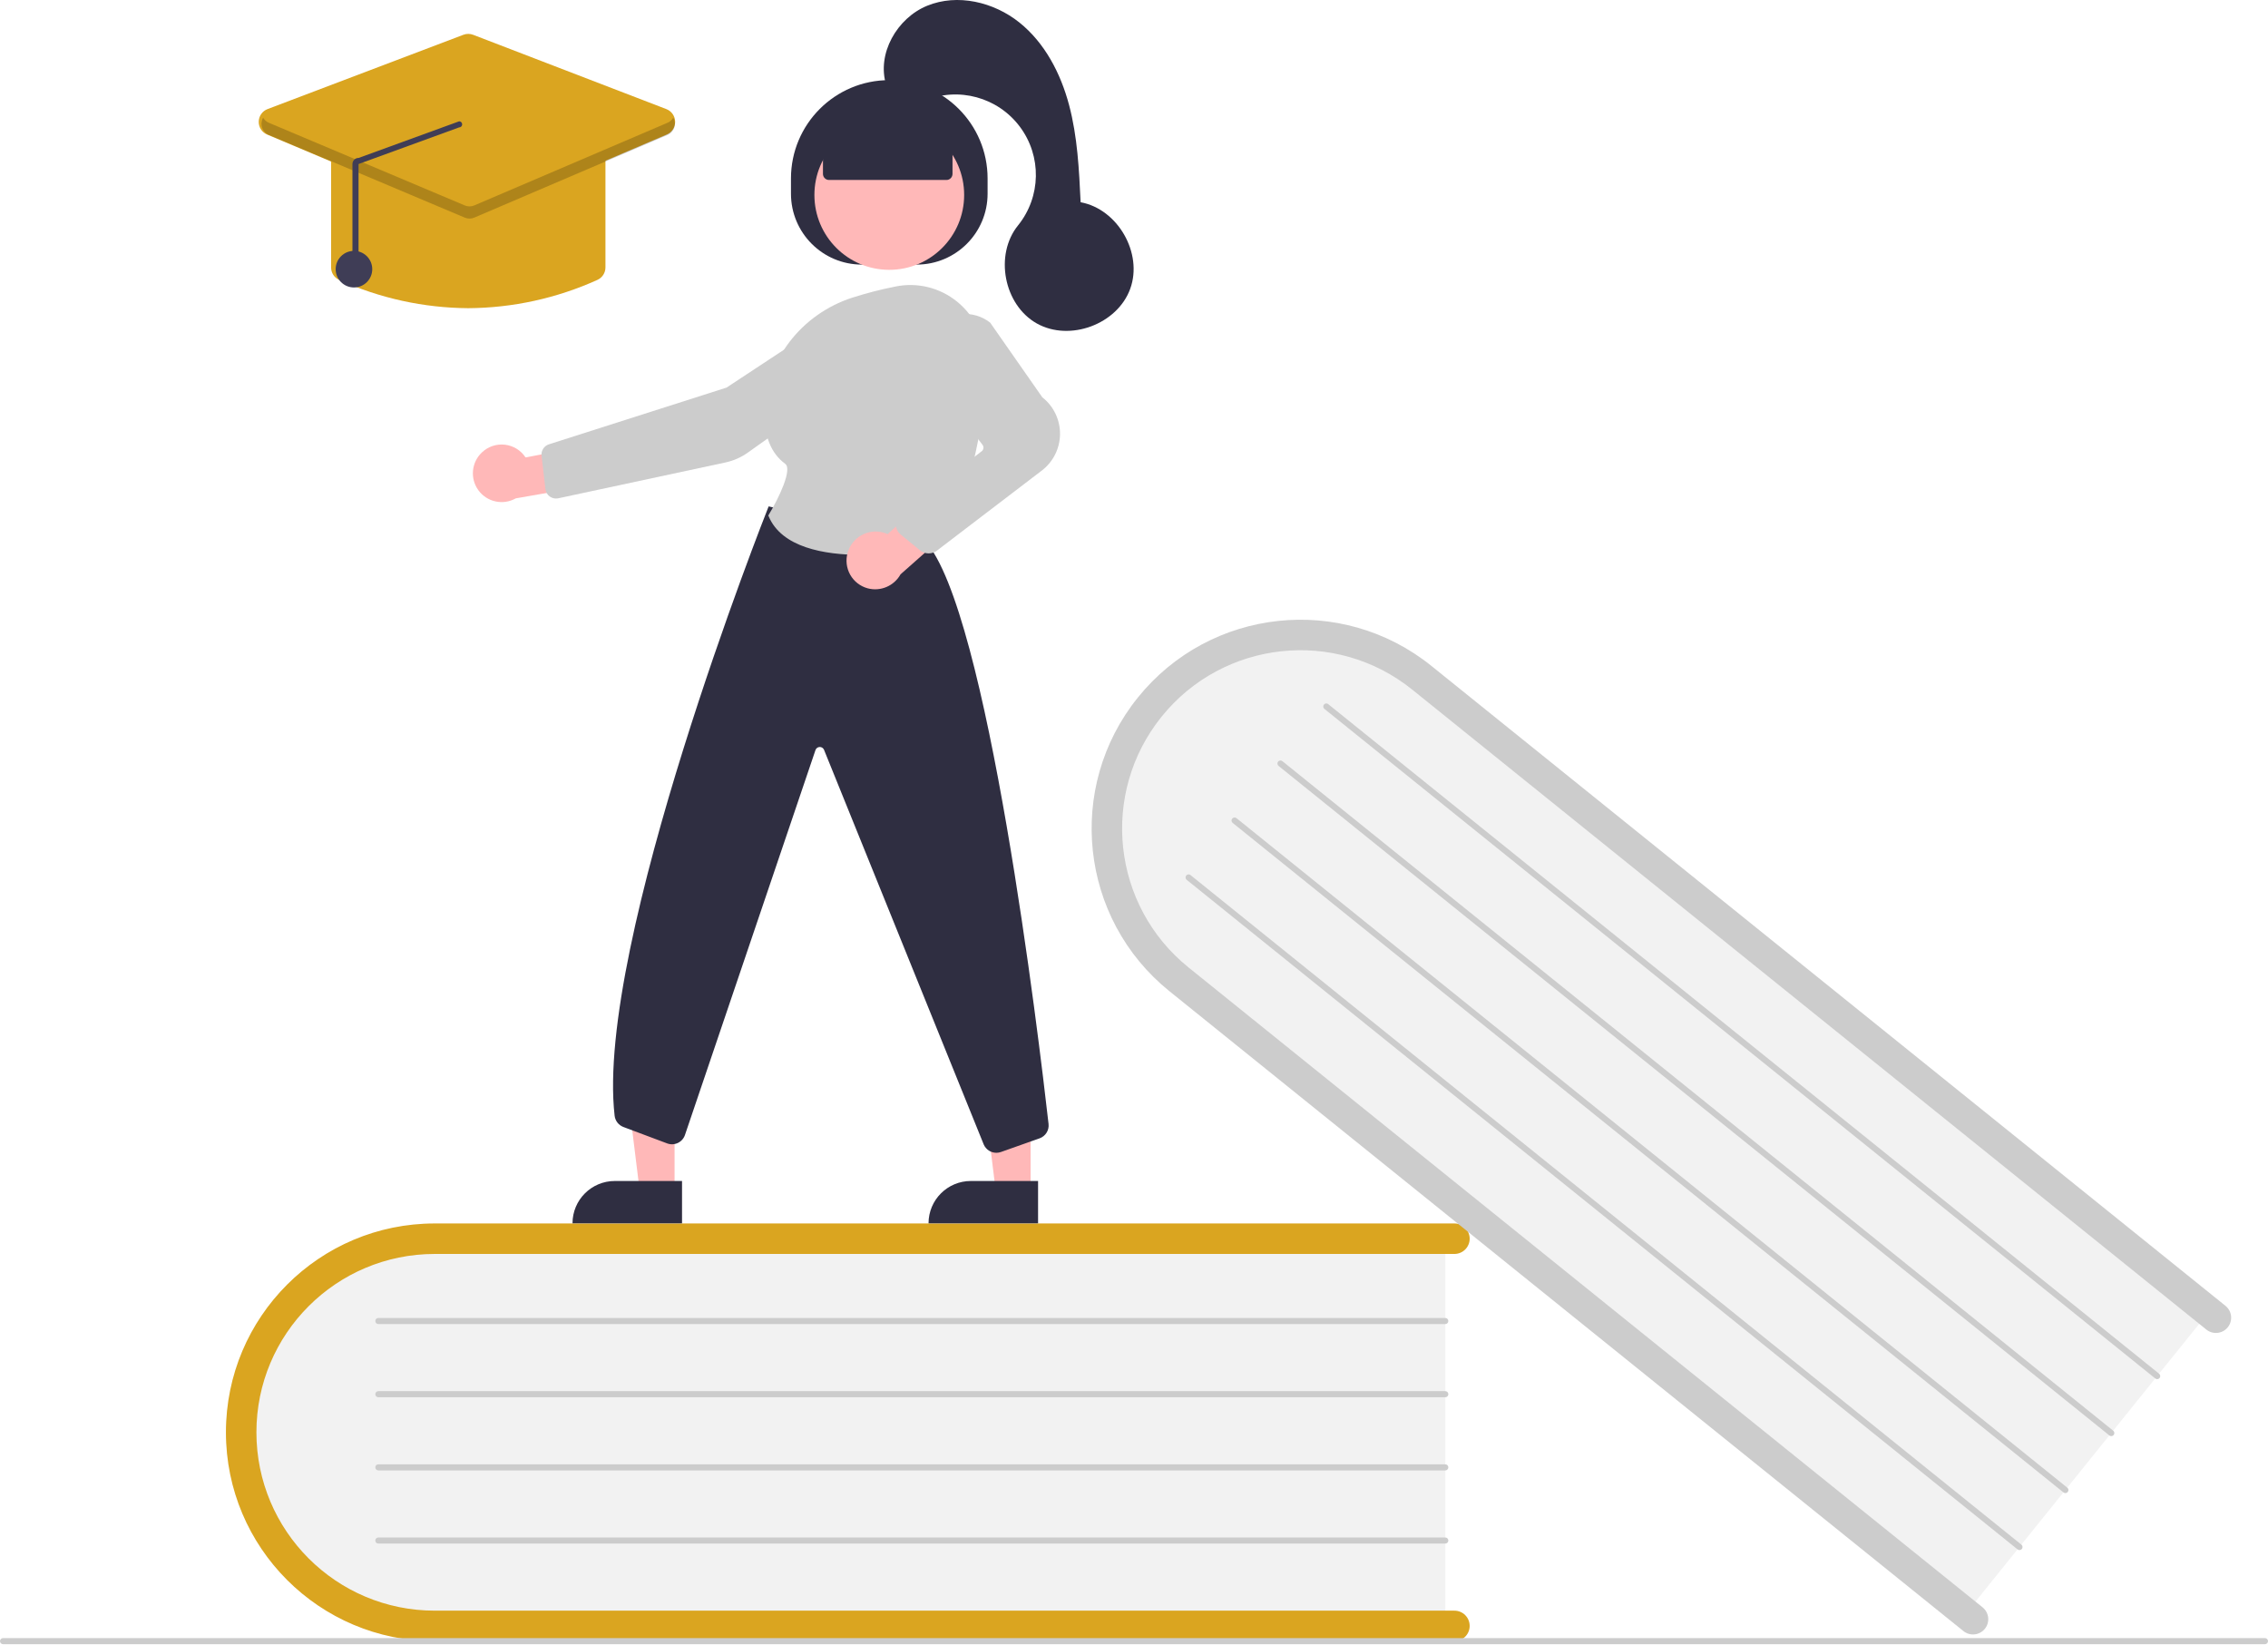
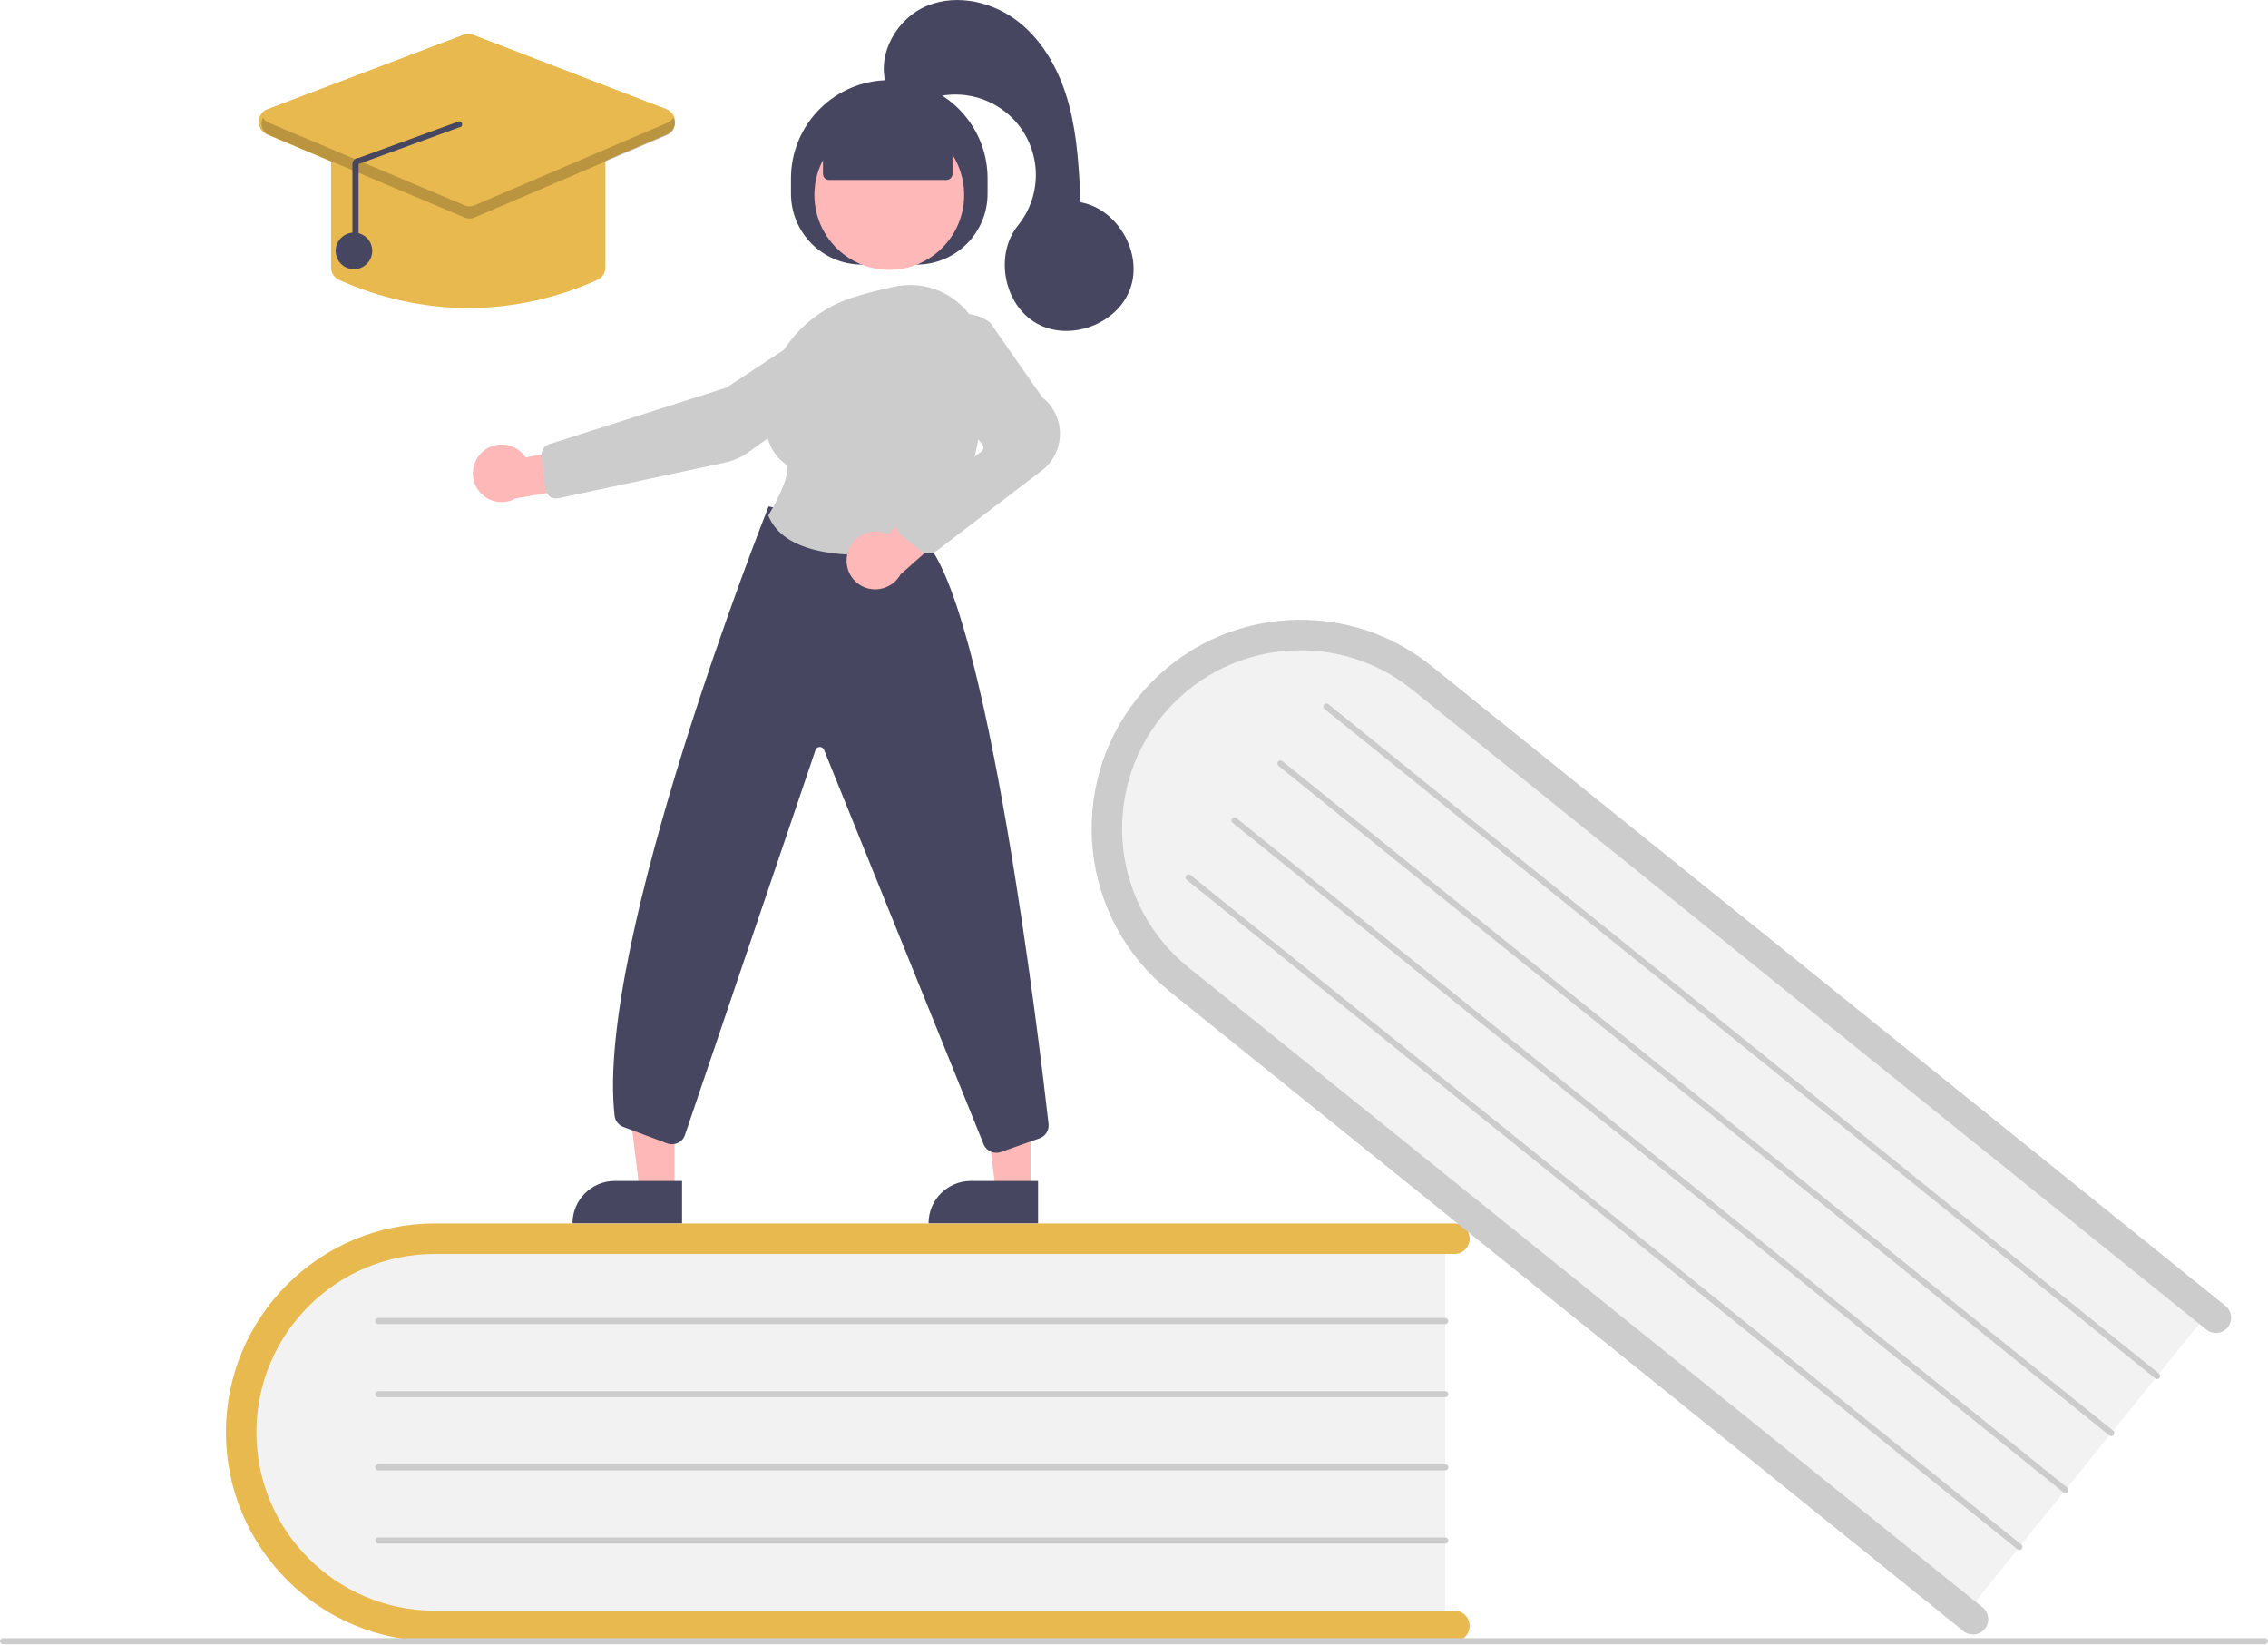
- <svg xmlns="http://www.w3.org/2000/svg" width="744" height="539.286" viewBox="0 0 744 539.286" role="img" artist="Katerina Limpitsouni" source="https://undraw.co/">
-   <path d="M702.114,584.643v130H376.415c-37.109,0-67.301-29.16-67.301-65s30.192-65,67.301-65Z" transform="translate(-228 -180.357)" fill="#f2f2f2" />
-   <path d="M710.114,713.643a5.002,5.002,0,0,1-5,5h-334.5a68.5,68.5,0,1,1,0-137h334.5a5,5,0,0,1,0,10h-334.5a58.5,58.5,0,1,0,0,117h334.5A5.002,5.002,0,0,1,710.114,713.643Z" transform="translate(-228 -180.357)" fill="#daa520" />
-   <path d="M702.114,614.643h-350a1,1,0,1,1,0-2h350a1,1,0,0,1,0,2Z" transform="translate(-228 -180.357)" fill="#ccc" />
-   <path d="M702.114,638.643h-350a1,1,0,1,1,0-2h350a1,1,0,0,1,0,2Z" transform="translate(-228 -180.357)" fill="#ccc" />
-   <path d="M702.114,662.643h-350a1,1,0,1,1,0-2h350a1,1,0,0,1,0,2Z" transform="translate(-228 -180.357)" fill="#ccc" />
-   <path d="M702.114,686.643h-350a1,1,0,1,1,0-2h350a1,1,0,0,1,0,2Z" transform="translate(-228 -180.357)" fill="#ccc" />
-   <path d="M953.832,609.114,872.267,710.342,618.652,505.992c-28.896-23.283-34.111-64.932-11.624-92.84s64.292-31.671,93.189-8.388Z" transform="translate(-228 -180.357)" fill="#f2f2f2" />
-   <path d="M879.124,714.583a5.002,5.002,0,0,1-7.031.756L611.625,505.467a68.5,68.5,0,0,1,85.957-106.679L958.05,608.66a5,5,0,1,1-6.274,7.787L691.307,406.575a58.5,58.5,0,1,0-73.408,91.106L878.367,707.553A5.002,5.002,0,0,1,879.124,714.583Z" transform="translate(-228 -180.357)" fill="#ccc" />
-   <path d="M935.009,632.474,662.471,412.877a1,1,0,1,1,1.255-1.557L936.264,630.917a1,1,0,1,1-1.255,1.557Z" transform="translate(-228 -180.357)" fill="#ccc" />
-   <path d="M919.951,651.163,647.413,431.565a1,1,0,0,1,1.255-1.557L921.206,649.605a1,1,0,1,1-1.255,1.557Z" transform="translate(-228 -180.357)" fill="#ccc" />
-   <path d="M904.893,669.851,632.355,450.254a1,1,0,0,1,1.255-1.557L906.148,668.294a1,1,0,1,1-1.255,1.557Z" transform="translate(-228 -180.357)" fill="#ccc" />
-   <path d="M889.835,688.539,617.297,468.942a1,1,0,1,1,1.255-1.557L891.089,686.982a1,1,0,1,1-1.255,1.557Z" transform="translate(-228 -180.357)" fill="#ccc" />
-   <path d="M971,719.643H229a1,1,0,0,1,0-2H971a1,1,0,0,1,0,2Z" transform="translate(-228 -180.357)" fill="#ccc" />
-   <polygon points="338.081 390.622 326.649 390.621 321.212 346.525 338.085 346.527 338.081 390.622" fill="#ffb8b8" />
-   <path d="M318.482,387.355h22.048a0,0,0,0,1,0,0v13.882a0,0,0,0,1,0,0H304.6a0,0,0,0,1,0,0v0A13.882,13.882,0,0,1,318.482,387.355Z" fill="#2f2e41" />
-   <polygon points="221.286 390.622 209.854 390.621 204.417 346.525 221.29 346.527 221.286 390.622" fill="#ffb8b8" />
-   <path d="M201.688,387.355h22.048a0,0,0,0,1,0,0v13.882a0,0,0,0,1,0,0H187.806a0,0,0,0,1,0,0v0A13.882,13.882,0,0,1,201.688,387.355Z" fill="#2f2e41" />
-   <path d="M487.471,243.89v-5a32.25,32.25,0,0,1,32.25-32.25h0a32.25,32.25,0,0,1,32.25,32.25v5a23.25,23.25,0,0,1-23.25,23.25h-18A23.25,23.25,0,0,1,487.471,243.89Z" transform="translate(-228 -180.357)" fill="#2f2e41" />
-   <circle cx="291.721" cy="63.942" r="24.561" fill="#ffb8b8" />
-   <path d="M634.488,376.475" transform="translate(-228 -180.357)" fill="#ffb8b8" />
-   <path d="M386.125,328.713A9.377,9.377,0,0,1,400.405,330.39l21.055-3.983,5.541,12.205-29.812,5.207a9.428,9.428,0,0,1-11.064-15.106Z" transform="translate(-228 -180.357)" fill="#ffb8b8" />
-   <path d="M500.573,284.328l.275.417L466.322,307.49l-58.258,18.603a3.508,3.508,0,0,0-2.412,3.738l1.271,10.947a3.501,3.501,0,0,0,4.21,3.018l54.83-11.753a19.806,19.806,0,0,0,7.371-3.245L512.122,301.201a10.02,10.02,0,0,0,4.158-8.947,9.975,9.975,0,0,0-15.433-7.508Z" transform="translate(-228 -180.357)" fill="#ccc" />
-   <path d="M554.853,558.466a4.518,4.518,0,0,1-4.138-2.701l-52.41-129.501a1.5,1.5,0,0,0-2.809.158L452.739,552.495a4.501,4.501,0,0,1-5.882,2.891l-14.338-5.377a4.489,4.489,0,0,1-2.897-3.705c-6.45-56.192,49.8-198.03,50.369-199.456l.157-.395,51.277,11.343.107.116c20.458,22.318,37.273,163.082,40.437,191.074a4.479,4.479,0,0,1-2.971,4.747l-12.656,4.476A4.457,4.457,0,0,1,554.853,558.466Z" transform="translate(-228 -180.357)" fill="#2f2e41" />
-   <path d="M510.673,362.363c-12.424,0-26.274-2.477-30.538-12.701l-.098-.235.133-.218c3.365-5.521,7.813-14.94,5.422-16.709-4.709-3.482-6.994-9.21-6.792-17.025.44-16.966,12-32.029,28.766-37.482h0A127.642,127.642,0,0,1,521.829,274.321a24.281,24.281,0,0,1,20.133,4.972,24.526,24.526,0,0,1,9.096,18.871c.176,18.131-2.615,43.383-16.912,60.72a4.448,4.448,0,0,1-2.633,1.531A122.223,122.223,0,0,1,510.673,362.363Z" transform="translate(-228 -180.357)" fill="#ccc" />
-   <path d="M506.051,361.684a9.556,9.556,0,0,1,11.678-6.664,9.407,9.407,0,0,1,1.448.536l15.987-14.549,11.118,7.49-22.862,20.231a9.539,9.539,0,0,1-10.813,4.587A9.394,9.394,0,0,1,506.051,361.684Z" transform="translate(-228 -180.357)" fill="#ffb8b8" />
-   <path d="M532.632,361.869a4.488,4.488,0,0,1-2.845-1.015l-6.304-5.152a4.5,4.5,0,0,1,.109-7.055l26.442-20.28a1.503,1.503,0,0,0,.283-2.095L533.996,304.696a13.285,13.285,0,0,1,.887-17.114h0a13.248,13.248,0,0,1,17.888-1.431l.103.109,17.042,24.402a15.193,15.193,0,0,1-.36,24.186l-34.246,26.139A4.507,4.507,0,0,1,532.632,361.869Z" transform="translate(-228 -180.357)" fill="#ccc" />
-   <path d="M497.965,237.39V225.204l21.756-9.5,20.744,9.5v12.186a2,2,0,0,1-2,2h-38.5A2,2,0,0,1,497.965,237.39Z" transform="translate(-228 -180.357)" fill="#2f2e41" />
-   <path d="M518.722,208.257c-3.199-10.239,3.519-21.972,13.451-26.025s21.813-1.22,30.194,5.476,13.58,16.724,16.335,27.091,3.278,21.177,3.787,31.891c12.202,2.241,20.503,16.714,16.276,28.378s-19.873,17.459-30.678,11.362-13.935-22.485-6.136-32.134a26.374,26.374,0,0,0-30.688-40.91C525.248,215.902,517.702,209.368,518.722,208.257Z" transform="translate(-228 -180.357)" fill="#2f2e41" />
-   <path d="M381.614,281.44a104.449,104.449,0,0,1-42.348-9.275,4.473,4.473,0,0,1-2.652-4.104V231.643a4.505,4.505,0,0,1,4.5-4.5h81a4.505,4.505,0,0,1,4.5,4.5v36.418a4.473,4.473,0,0,1-2.652,4.104h0A104.449,104.449,0,0,1,381.614,281.44Z" transform="translate(-228 -180.357)" fill="#daa520" />
-   <path d="M381.603,251.937a4.505,4.505,0,0,1-1.749-.352l-64.232-27.1a4.5,4.5,0,0,1,.153-8.353L380.008,191.765a4.484,4.484,0,0,1,3.211.007l63.372,24.368a4.5,4.5,0,0,1,.154,8.338L383.373,251.577A4.507,4.507,0,0,1,381.603,251.937Z" transform="translate(-228 -180.357)" fill="#daa520" />
-   <circle cx="116.114" cy="88.286" r="6" fill="#3f3d56" />
-   <path d="M446.965,220.631,383.592,247.73a4,4,0,0,1-3.127.008l-64.232-27.099a3.925,3.925,0,0,1-1.913-1.681,3.997,3.997,0,0,0,1.913,5.681l64.232,27.099a4,4,0,0,0,3.127-.008l63.373-27.099a3.997,3.997,0,0,0,1.895-5.673A3.927,3.927,0,0,1,446.965,220.631Z" transform="translate(-228 -180.357)" opacity="0.2" />
-   <path d="M344.618,268.62a1,1,0,0,0,1-1V234.158l32.981-12.015a1,1,0,0,0,.03-2l-32.981,12.015a1.962,1.962,0,0,0-1.433.575,1.986,1.986,0,0,0-.596,1.425v33.461A1,1,0,0,0,344.618,268.62Z" transform="translate(-228 -180.357)" fill="#3f3d56" />
+ <svg xmlns="http://www.w3.org/2000/svg" id="Camada_1" version="1.1" viewBox="0 0 744 539.29">
+   <defs>
+     <style>
+       .st0 {
+         isolation: isolate;
+         opacity: .2;
+       }
+ 
+       .st1 {
+         fill: #ccc;
+       }
+ 
+       .st2 {
+         fill: #e8b94f;
+       }
+ 
+       .st3 {
+         fill: #ffb8b8;
+       }
+ 
+       .st4 {
+         fill: #f2f2f2;
+       }
+ 
+       .st5 {
+         fill: #464660;
+       }
+     </style>
+   </defs>
+   <path class="st4" d="M474.11,404.29v130H148.42c-37.11,0-67.3-29.16-67.3-65s30.19-65,67.3-65h325.7Z" />
+   <path class="st2" d="M482.11,533.29c0,2.76-2.24,5-5,5H142.61c-37.83,0-68.5-30.67-68.5-68.5s30.67-68.5,68.5-68.5h334.5c2.76,0,5,2.24,5,5s-2.24,5-5,5H142.61c-32.31,0-58.5,26.19-58.5,58.5s26.19,58.5,58.5,58.5h334.5c2.76,0,5,2.24,5,5Z" />
+   <path class="st1" d="M474.11,434.29H124.11c-.55,0-1-.45-1-1s.45-1,1-1h350c.55,0,1,.45,1,1s-.45,1-1,1Z" />
+   <path class="st1" d="M474.11,458.29H124.11c-.55,0-1-.45-1-1s.45-1,1-1h350c.55,0,1,.45,1,1s-.45,1-1,1Z" />
+   <path class="st1" d="M474.11,482.29H124.11c-.55,0-1-.45-1-1s.45-1,1-1h350c.55,0,1,.45,1,1s-.45,1-1,1Z" />
+   <path class="st1" d="M474.11,506.29H124.11c-.55,0-1-.45-1-1s.45-1,1-1h350c.55,0,1,.45,1,1s-.45,1-1,1Z" />
+   <path class="st4" d="M725.83,428.76l-81.56,101.23-253.62-204.35c-28.9-23.28-34.11-64.93-11.62-92.84s64.29-31.67,93.19-8.39l253.62,204.35Z" />
+   <path class="st1" d="M651.12,534.23c-1.73,2.15-4.88,2.49-7.03.76l-260.47-209.87c-29.46-23.74-34.09-66.86-10.35-96.32,23.74-29.45,66.85-34.09,96.31-10.36l260.47,209.87c2.15,1.73,2.49,4.88.76,7.03s-4.88,2.49-7.03.76h0l-260.47-209.87c-25.16-20.27-61.99-16.31-82.26,8.85-20.27,25.16-16.31,61.99,8.85,82.26l260.47,209.87c2.15,1.73,2.49,4.88.76,7.03Z" />
+   <path class="st1" d="M707.01,452.12l-272.54-219.6c-.43-.35-.5-.98-.15-1.41.35-.43.98-.5,1.41-.15,0,0,0,0,0,0l272.54,219.6c.43.35.5.98.15,1.41-.35.43-.98.5-1.41.15,0,0,0,0,0,0h0Z" />
+   <path class="st1" d="M691.95,470.81l-272.54-219.6c-.43-.35-.5-.98-.15-1.41.35-.43.97-.5,1.4-.15l272.54,219.6c.43.35.5.98.15,1.41-.35.43-.98.5-1.41.15,0,0,0,0,0,0Z" />
+   <path class="st1" d="M676.89,489.49l-272.54-219.6c-.43-.35-.5-.98-.15-1.41.35-.43.97-.5,1.4-.15l272.54,219.6c.43.35.5.98.15,1.41-.35.43-.98.5-1.41.15,0,0,0,0,0,0Z" />
+   <path class="st1" d="M661.83,508.18l-272.54-219.6c-.43-.35-.5-.98-.15-1.41.35-.43.98-.5,1.41-.15,0,0,0,0,0,0l272.54,219.6c.43.35.5.98.15,1.41-.35.43-.98.5-1.41.15,0,0,0,0,0,0Z" />
+   <path class="st1" d="M743,539.29H1c-.55,0-1-.45-1-1s.45-1,1-1h742c.55,0,1,.45,1,1s-.45,1-1,1Z" />
+   <polygon class="st3" points="338.08 390.62 326.65 390.62 321.21 346.52 338.08 346.53 338.08 390.62" />
+   <path class="st5" d="M318.48,387.35h22.05v13.88h-35.93c0-7.67,6.22-13.88,13.88-13.88h0Z" />
+   <polygon class="st3" points="221.29 390.62 209.85 390.62 204.42 346.52 221.29 346.53 221.29 390.62" />
+   <path class="st5" d="M201.69,387.35h22.05v13.88h-35.93c0-7.67,6.22-13.88,13.88-13.88h0Z" />
+   <path class="st5" d="M259.47,63.53v-5c0-17.81,14.44-32.25,32.25-32.25h0c17.81,0,32.25,14.44,32.25,32.25h0v5c0,12.84-10.41,23.25-23.25,23.25h-18c-12.84,0-23.25-10.41-23.25-23.25h0Z" />
+   <circle class="st3" cx="291.72" cy="63.94" r="24.56" />
+   <path class="st3" d="M406.49,196.12" />
+   <path class="st3" d="M158.12,148.36c3.77-3.56,9.7-3.39,13.26.38.38.4.72.84,1.02,1.3l21.05-3.98,5.54,12.2-29.81,5.21c-4.53,2.56-10.28.96-12.84-3.57-2.14-3.79-1.41-8.56,1.78-11.53Z" />
+   <path class="st1" d="M272.57,103.97l.28.42-34.53,22.74-58.26,18.6c-1.59.51-2.6,2.08-2.41,3.74l1.27,10.95c.22,1.92,1.96,3.3,3.88,3.07.11-.01.22-.03.33-.05l54.83-11.75c2.65-.57,5.16-1.67,7.37-3.25l38.79-27.6c2.86-2.05,4.44-5.44,4.16-8.95-.45-5.49-5.27-9.57-10.76-9.12-1.67.14-3.27.69-4.67,1.61l-.28-.42Z" />
+   <path class="st5" d="M326.85,378.11c-1.79,0-3.42-1.06-4.14-2.7l-52.41-129.5c-.33-.76-1.21-1.11-1.97-.78-.4.17-.71.52-.83.93l-42.76,126.07c-.73,2.38-3.25,3.71-5.63,2.98-.09-.03-.17-.06-.26-.09l-14.34-5.38c-1.59-.59-2.71-2.02-2.9-3.7-6.45-56.19,49.8-198.03,50.37-199.46l.16-.39,51.28,11.34.11.12c20.46,22.32,37.27,163.08,40.44,191.07.24,2.08-.99,4.05-2.97,4.75l-12.66,4.48c-.48.17-.98.26-1.49.26Z" />
+   <path class="st1" d="M282.67,182.01c-12.42,0-26.27-2.48-30.54-12.7l-.1-.23.13-.22c3.37-5.52,7.81-14.94,5.42-16.71-4.71-3.48-6.99-9.21-6.79-17.03.44-16.97,12-32.03,28.77-37.48h0c4.68-1.5,9.44-2.72,14.26-3.67,7.12-1.44,14.5.39,20.13,4.97,5.7,4.61,9.04,11.54,9.1,18.87.18,18.13-2.62,43.38-16.91,60.72-.67.8-1.6,1.35-2.63,1.53-6.88,1.24-13.85,1.9-20.84,1.95Z" />
+   <path class="st3" d="M278.05,181.33c1.41-5.05,6.62-8.02,11.68-6.66.5.14.98.32,1.45.54l15.99-14.55,11.12,7.49-22.86,20.23c-2.12,3.83-6.58,5.72-10.81,4.59-5-1.37-7.95-6.54-6.58-11.54,0-.03.02-.06.03-.09Z" />
+   <path class="st1" d="M304.63,181.51c-1.04,0-2.04-.36-2.85-1.02l-6.3-5.15c-1.92-1.57-2.21-4.41-.64-6.33.22-.27.47-.51.75-.72l26.44-20.28c.65-.5.78-1.44.28-2.09l-16.32-21.58c-3.91-5.16-3.54-12.39.89-17.11h0c4.68-5.06,12.46-5.68,17.89-1.43l.1.11,17.04,24.4c6.6,5.18,7.76,14.73,2.58,21.33-.85,1.08-1.84,2.04-2.94,2.86l-34.25,26.14c-.78.57-1.71.88-2.68.88Z" />
+   <path class="st5" d="M269.97,57.03v-12.19l21.76-9.5,20.74,9.5v12.19c0,1.1-.9,2-2,2h-38.5c-1.1,0-2-.9-2-2Z" />
+   <path class="st5" d="M290.72,27.9c-3.2-10.24,3.52-21.97,13.45-26.02s21.81-1.22,30.19,5.48,13.58,16.72,16.33,27.09,3.28,21.18,3.79,31.89c12.2,2.24,20.5,16.71,16.28,28.38s-19.87,17.46-30.68,11.36-13.93-22.48-6.14-32.13c9.16-11.33,7.39-27.93-3.93-37.09-7.54-6.09-17.81-7.56-26.75-3.82-6.01,2.51-13.56-4.02-12.54-5.13Z" />
+   <path class="st2" d="M153.61,101.08c-14.61-.1-29.04-3.26-42.35-9.27-1.62-.72-2.66-2.33-2.65-4.1v-36.42c0-2.48,2.02-4.5,4.5-4.5h81c2.48,0,4.5,2.02,4.5,4.5v36.42c0,1.77-1.03,3.38-2.65,4.1h0c-13.31,6.02-27.74,9.18-42.35,9.27Z" />
+   <path class="st2" d="M153.6,71.58c-.6,0-1.2-.12-1.75-.35l-64.23-27.1c-2.29-.97-3.36-3.61-2.4-5.89.48-1.13,1.4-2.02,2.55-2.46l64.23-24.37c1.03-.39,2.18-.39,3.21,0l63.37,24.37c2.32.89,3.48,3.5,2.58,5.82-.44,1.13-1.31,2.04-2.43,2.52l-63.37,27.1c-.56.24-1.16.36-1.77.36Z" />
+   <circle class="st5" cx="116.11" cy="82.29" r="6" />
+   <path class="st0" d="M218.96,40.27l-63.37,27.1c-1,.43-2.13.43-3.13,0l-64.23-27.1c-.81-.33-1.48-.92-1.91-1.68-1.1,1.91-.45,4.36,1.47,5.46.14.08.29.16.45.22l64.23,27.1c1,.42,2.13.42,3.13,0l63.37-27.1c2.03-.87,2.97-3.21,2.11-5.24-.06-.15-.13-.29-.21-.43-.43.75-1.1,1.34-1.89,1.67Z" />
+   <path class="st5" d="M116.62,88.26c.55,0,1-.45,1-1v-33.46l32.98-12.02c.55,0,1.01-.43,1.01-.99s-.43-1.01-.99-1.01l-32.98,12.02c-.54-.01-1.05.2-1.43.58-.38.37-.6.89-.6,1.42v33.46c0,.55.45,1,1,1Z" />
</svg>
